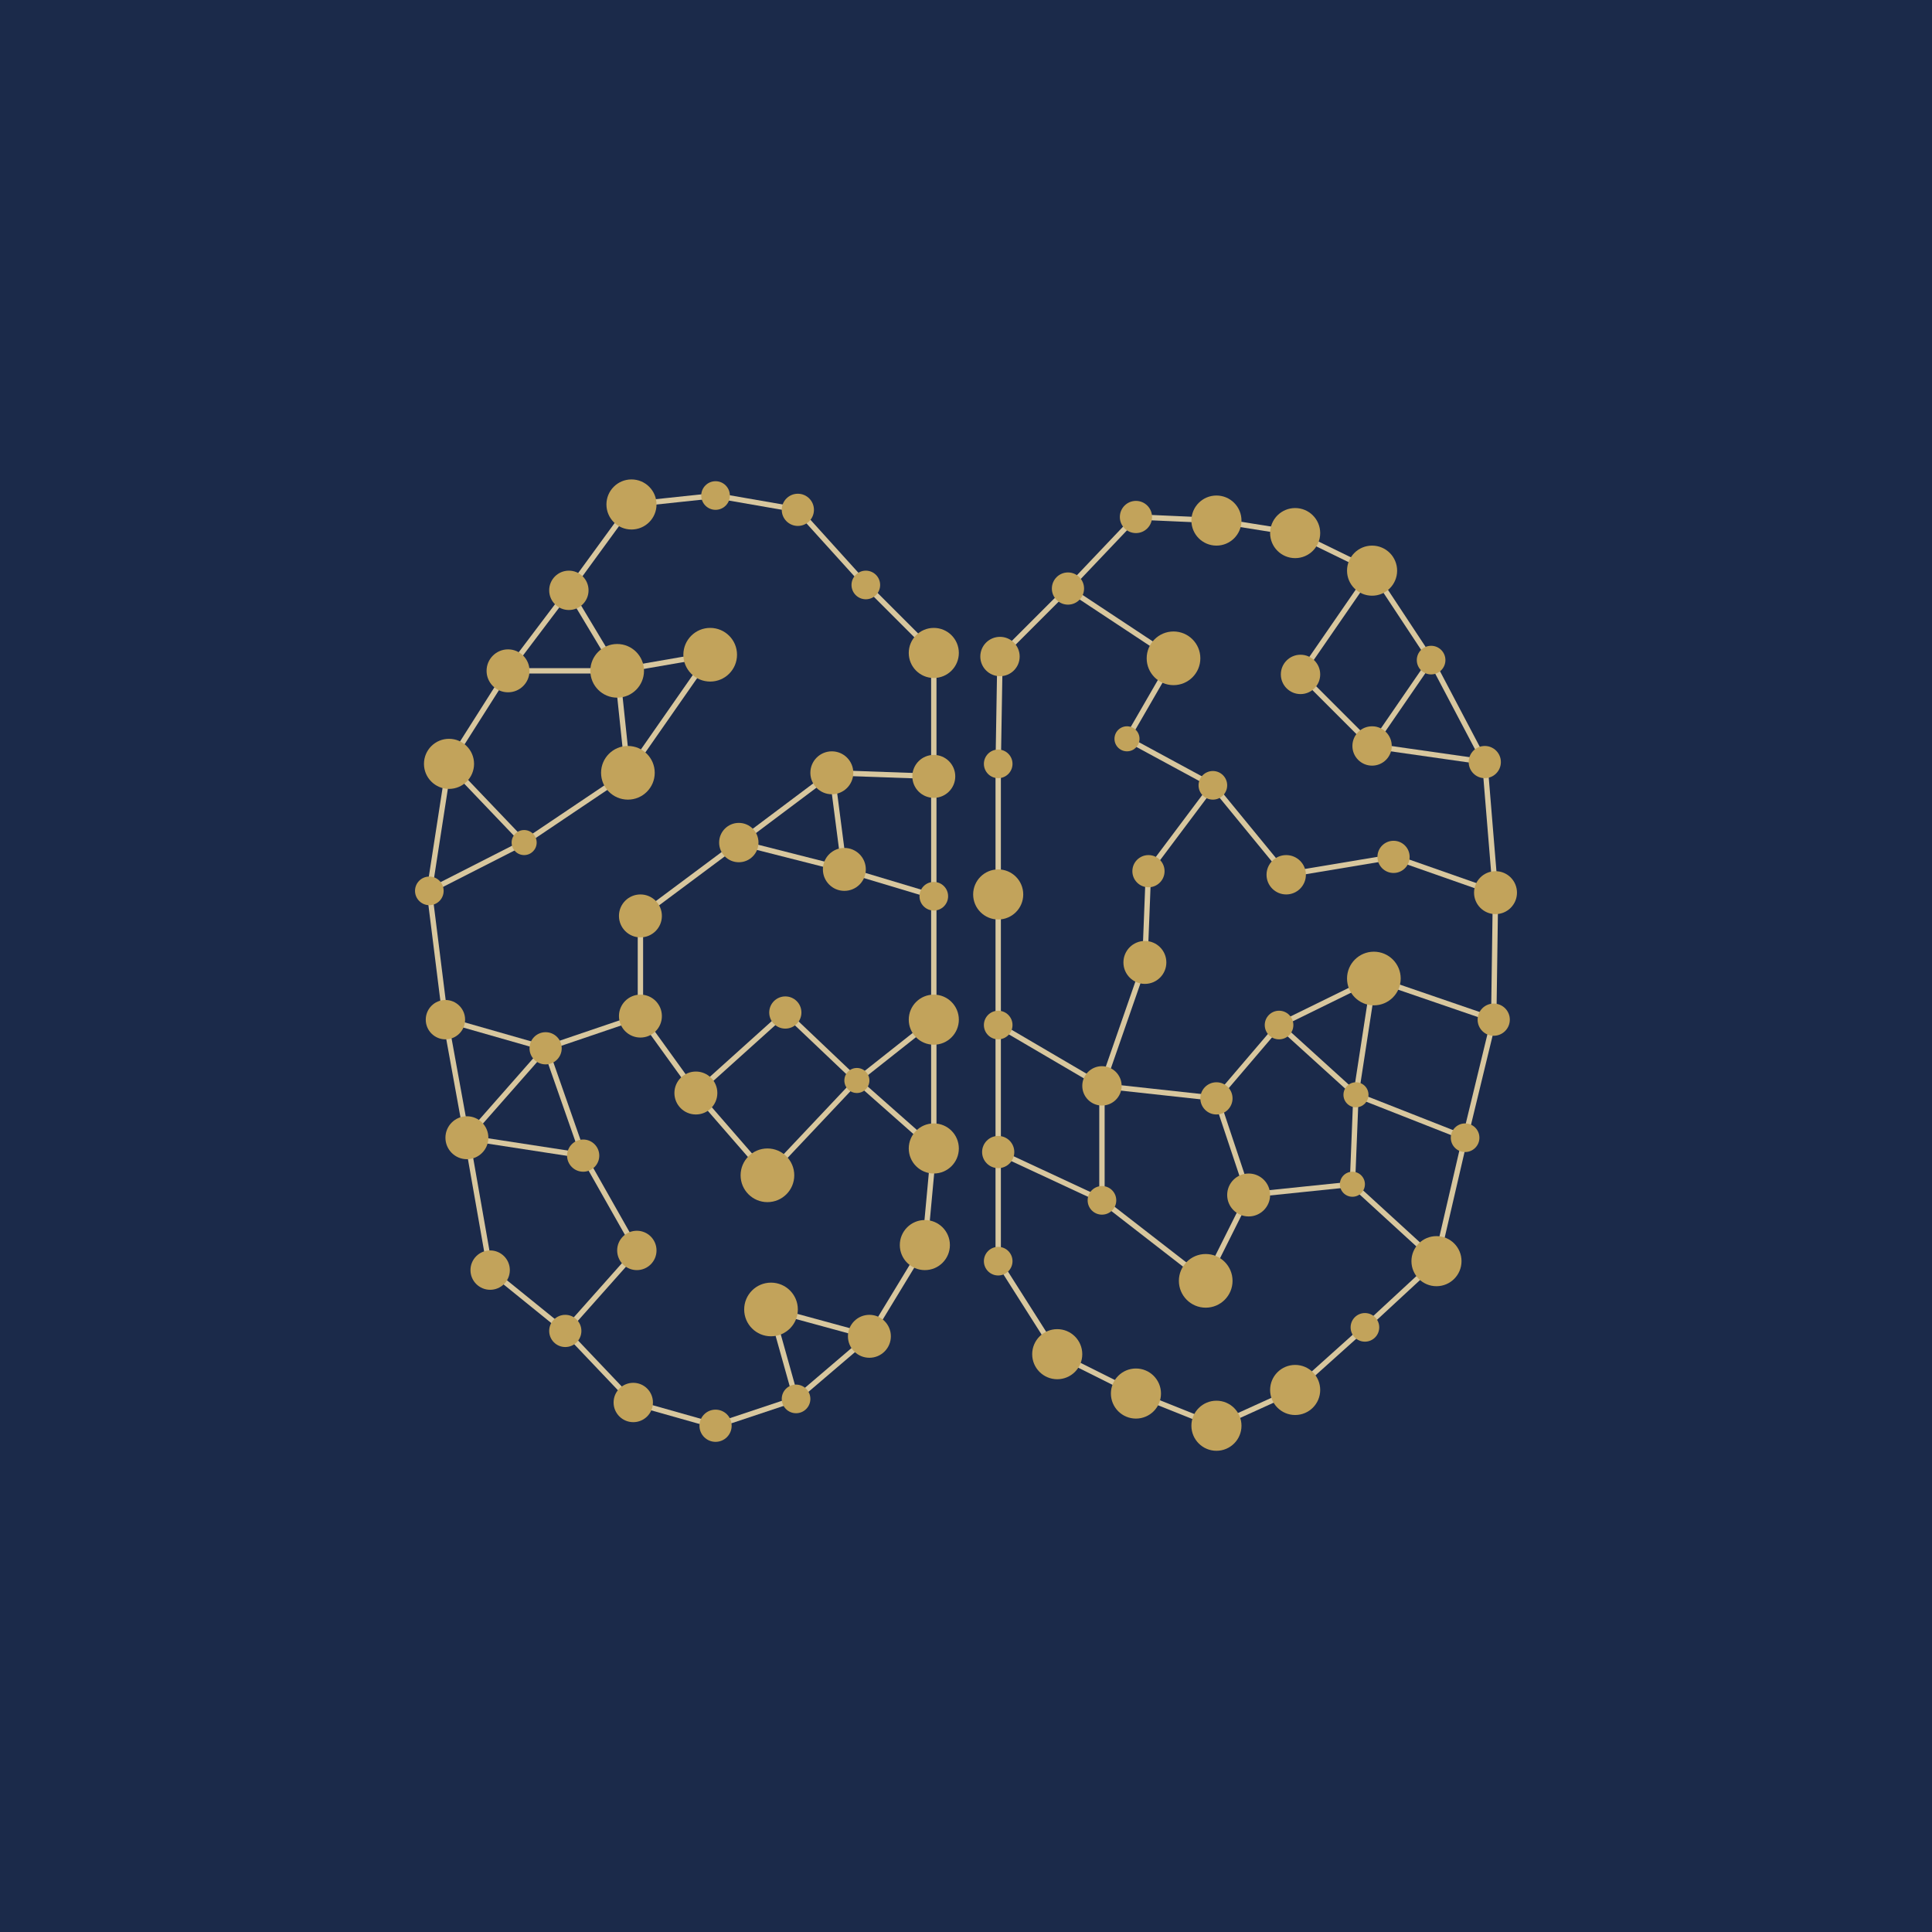
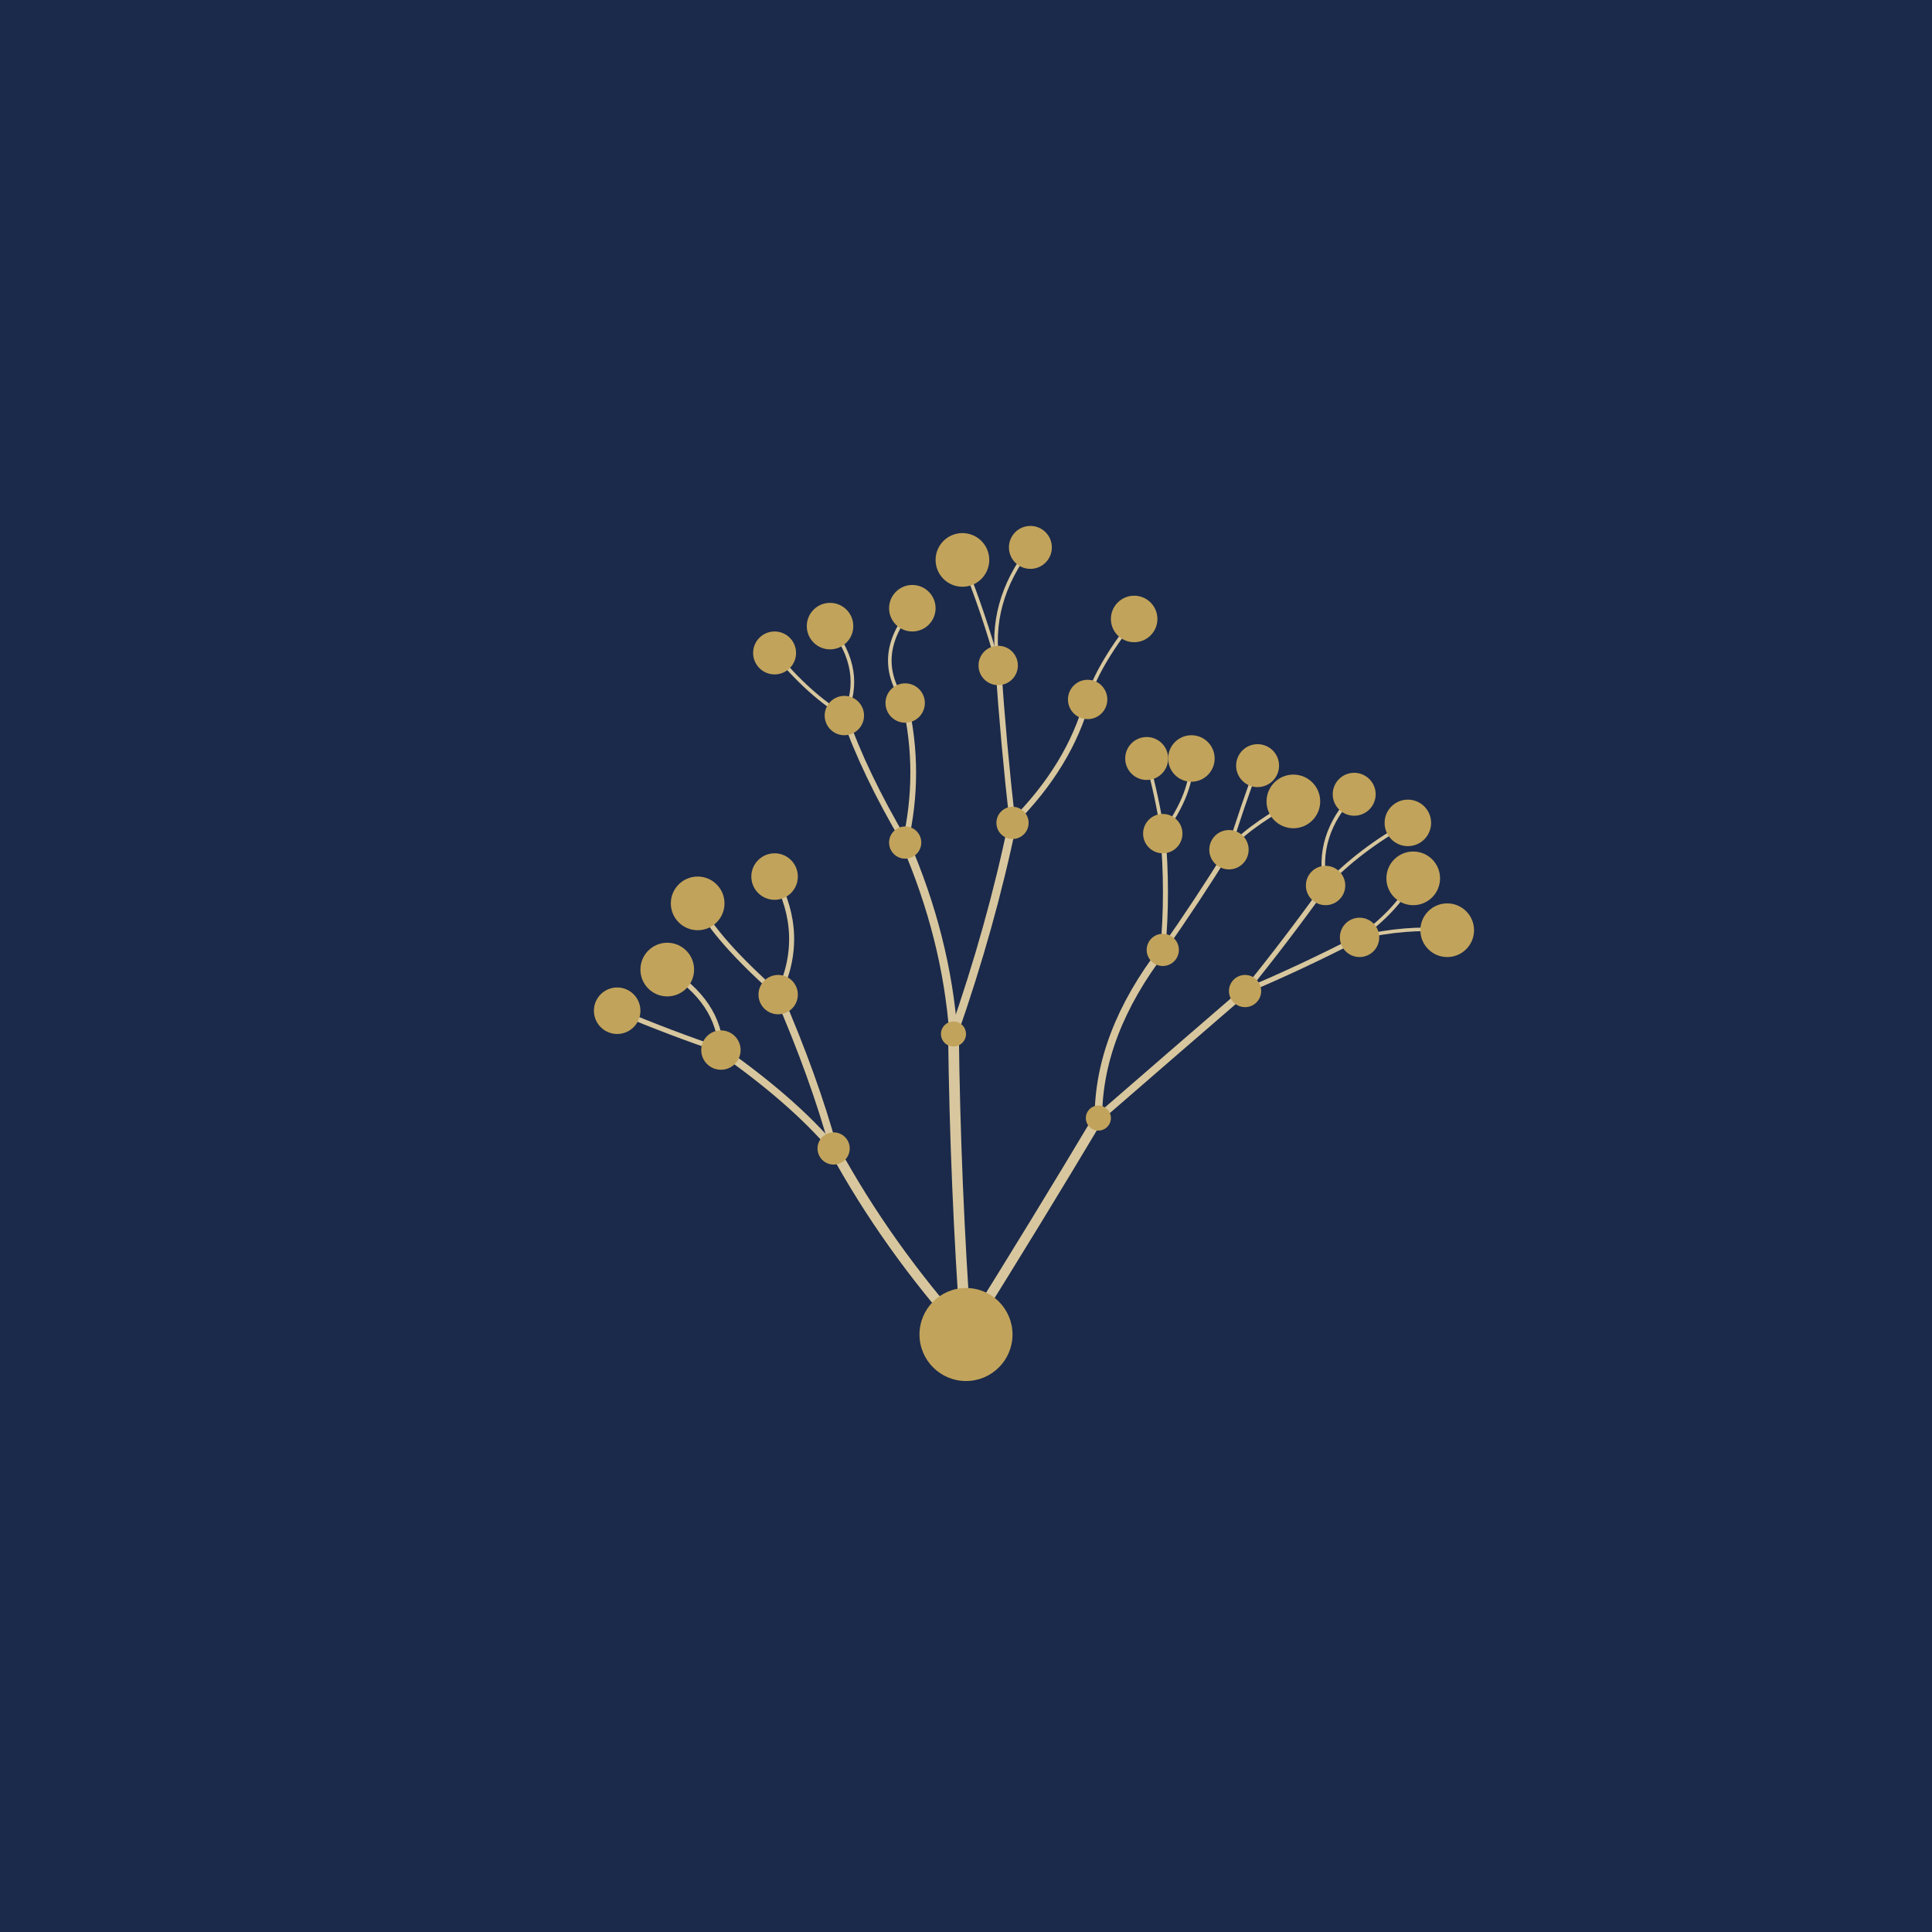
<svg xmlns="http://www.w3.org/2000/svg" viewBox="0 0 1080 1080" width="1080" height="1080">
  <rect width="1080" height="1080" fill="#1B2A4A" />
-   <g transform="translate(240,220) scale(1.0)">
-     <g stroke="#D8C79E" stroke-width="3" opacity="1">
-       <line x1="160" y1="57" x2="206" y2="65" />
-       <line x1="160" y1="57" x2="113" y2="62" />
-       <line x1="206" y1="65" x2="244" y2="107" />
-       <line x1="244" y1="107" x2="282" y2="145" />
-       <line x1="282" y1="145" x2="282" y2="214" />
-       <line x1="282" y1="214" x2="282" y2="281" />
-       <line x1="282" y1="214" x2="225" y2="212" />
-       <line x1="282" y1="281" x2="282" y2="350" />
-       <line x1="282" y1="281" x2="232" y2="266" />
-       <line x1="282" y1="350" x2="282" y2="422" />
-       <line x1="282" y1="350" x2="239" y2="384" />
-       <line x1="282" y1="422" x2="277" y2="476" />
-       <line x1="282" y1="422" x2="239" y2="384" />
-       <line x1="277" y1="476" x2="246" y2="527" />
-       <line x1="246" y1="527" x2="205" y2="562" />
-       <line x1="246" y1="527" x2="191" y2="512" />
-       <line x1="205" y1="562" x2="160" y2="577" />
-       <line x1="205" y1="562" x2="191" y2="512" />
-       <line x1="160" y1="577" x2="114" y2="564" />
-       <line x1="114" y1="564" x2="76" y2="524" />
-       <line x1="76" y1="524" x2="34" y2="490" />
-       <line x1="76" y1="524" x2="116" y2="479" />
-       <line x1="34" y1="490" x2="21" y2="416" />
-       <line x1="21" y1="416" x2="9" y2="350" />
-       <line x1="21" y1="416" x2="86" y2="426" />
-       <line x1="21" y1="416" x2="65" y2="366" />
-       <line x1="9" y1="350" x2="0" y2="278" />
-       <line x1="9" y1="350" x2="65" y2="366" />
-       <line x1="0" y1="278" x2="11" y2="207" />
-       <line x1="0" y1="278" x2="53" y2="251" />
-       <line x1="11" y1="207" x2="44" y2="155" />
-       <line x1="11" y1="207" x2="53" y2="251" />
-       <line x1="44" y1="155" x2="78" y2="110" />
-       <line x1="44" y1="155" x2="105" y2="155" />
-       <line x1="78" y1="110" x2="113" y2="62" />
-       <line x1="78" y1="110" x2="105" y2="155" />
-       <line x1="189" y1="437" x2="239" y2="384" />
-       <line x1="189" y1="437" x2="149" y2="391" />
-       <line x1="239" y1="384" x2="199" y2="346" />
-       <line x1="86" y1="426" x2="116" y2="479" />
-       <line x1="86" y1="426" x2="65" y2="366" />
-       <line x1="105" y1="155" x2="157" y2="146" />
-       <line x1="105" y1="155" x2="111" y2="212" />
-       <line x1="53" y1="251" x2="111" y2="212" />
-       <line x1="157" y1="146" x2="111" y2="212" />
-       <line x1="225" y1="212" x2="232" y2="266" />
-       <line x1="225" y1="212" x2="173" y2="251" />
-       <line x1="65" y1="366" x2="118" y2="348" />
-       <line x1="232" y1="266" x2="173" y2="251" />
-       <line x1="199" y1="346" x2="149" y2="391" />
-       <line x1="149" y1="391" x2="118" y2="348" />
-       <line x1="118" y1="292" x2="173" y2="251" />
-       <line x1="118" y1="292" x2="118" y2="348" />
-       <line x1="440" y1="71" x2="484" y2="78" />
-       <line x1="440" y1="71" x2="395" y2="69" />
-       <line x1="484" y1="78" x2="527" y2="99" />
-       <line x1="527" y1="99" x2="560" y2="149" />
-       <line x1="527" y1="99" x2="487" y2="157" />
-       <line x1="560" y1="149" x2="590" y2="206" />
-       <line x1="560" y1="149" x2="527" y2="197" />
-       <line x1="590" y1="206" x2="596" y2="279" />
-       <line x1="590" y1="206" x2="527" y2="197" />
-       <line x1="596" y1="279" x2="595" y2="350" />
-       <line x1="596" y1="279" x2="539" y2="259" />
-       <line x1="595" y1="350" x2="579" y2="416" />
-       <line x1="595" y1="350" x2="528" y2="327" />
-       <line x1="579" y1="416" x2="563" y2="485" />
-       <line x1="579" y1="416" x2="518" y2="392" />
-       <line x1="563" y1="485" x2="523" y2="522" />
-       <line x1="563" y1="485" x2="516" y2="442" />
-       <line x1="523" y1="522" x2="484" y2="557" />
-       <line x1="484" y1="557" x2="440" y2="577" />
-       <line x1="440" y1="577" x2="395" y2="559" />
-       <line x1="395" y1="559" x2="351" y2="537" />
-       <line x1="351" y1="537" x2="318" y2="485" />
-       <line x1="318" y1="485" x2="318" y2="424" />
-       <line x1="318" y1="424" x2="318" y2="353" />
-       <line x1="318" y1="424" x2="376" y2="451" />
-       <line x1="318" y1="353" x2="318" y2="280" />
-       <line x1="318" y1="353" x2="376" y2="387" />
-       <line x1="318" y1="280" x2="318" y2="207" />
-       <line x1="318" y1="207" x2="319" y2="147" />
-       <line x1="319" y1="147" x2="357" y2="109" />
-       <line x1="357" y1="109" x2="395" y2="69" />
-       <line x1="357" y1="109" x2="416" y2="148" />
-       <line x1="518" y1="392" x2="516" y2="442" />
-       <line x1="518" y1="392" x2="528" y2="327" />
-       <line x1="518" y1="392" x2="475" y2="353" />
-       <line x1="390" y1="193" x2="416" y2="148" />
-       <line x1="390" y1="193" x2="438" y2="219" />
-       <line x1="539" y1="259" x2="479" y2="269" />
-       <line x1="376" y1="451" x2="434" y2="496" />
-       <line x1="376" y1="451" x2="376" y2="387" />
-       <line x1="458" y1="448" x2="516" y2="442" />
-       <line x1="458" y1="448" x2="434" y2="496" />
-       <line x1="458" y1="448" x2="440" y2="394" />
-       <line x1="487" y1="157" x2="527" y2="197" />
-       <line x1="528" y1="327" x2="475" y2="353" />
-       <line x1="376" y1="387" x2="400" y2="318" />
-       <line x1="376" y1="387" x2="440" y2="394" />
-       <line x1="400" y1="318" x2="402" y2="267" />
-       <line x1="479" y1="269" x2="438" y2="219" />
-       <line x1="440" y1="394" x2="475" y2="353" />
-       <line x1="438" y1="219" x2="402" y2="267" />
+   <g transform="translate(240,110) scale(1.0)">
+     <g fill="none" stroke="#D8C79E" opacity="1" stroke-linecap="round">
+       <path d="M 300 636 Q 256 587 226 532" stroke-width="5.6" />
+       <path d="M 226 532 Q 215 492 195 446" stroke-width="4.2" />
+       <path d="M 195 446 Q 211 413 193 380" stroke-width="2.8" />
+       <path d="M 195 446 Q 160 415 150 395" stroke-width="2.8" />
+       <path d="M 226 532 Q 203 505 163 477" stroke-width="4.2" />
+       <path d="M 163 477 Q 162 450 133 432" stroke-width="2.8" />
+       <path d="M 163 477 Q 136 468 105 455" stroke-width="2.8" />
+       <path d="M 300 636 Q 294 552 293 468" stroke-width="6.0" />
+       <path d="M 293 468 Q 314 408 326 350" stroke-width="4.6" />
+       <path d="M 326 350 Q 358 318 368 281" stroke-width="3.2" />
+       <path d="M 368 281 Q 373 263 394 236" stroke-width="2.0" />
+       <path d="M 326 350 Q 321 306 318 262" stroke-width="3.2" />
+       <path d="M 318 262 Q 312 227 336 196" stroke-width="2.0" />
+       <path d="M 318 262 Q 310 233 298 203" stroke-width="2.0" />
+       <path d="M 293 468 Q 289 414 266 361" stroke-width="4.6" />
+       <path d="M 266 361 Q 275 322 266 283" stroke-width="3.2" />
+       <path d="M 266 283 Q 247 257 270 230" stroke-width="2.0" />
+       <path d="M 266 361 Q 243 322 232 290" stroke-width="3.2" />
+       <path d="M 232 290 Q 244 265 224 240" stroke-width="2.0" />
+       <path d="M 232 290 Q 213 279 193 255" stroke-width="2.0" />
+       <path d="M 300 636 Q 340 572 374 515" stroke-width="5.6" />
+       <path d="M 374 515 Q 412 482 456 444" stroke-width="4.2" />
+       <path d="M 456 444 Q 487 431 520 414" stroke-width="2.8" />
+       <path d="M 520 414 Q 546 408 569 410" stroke-width="2.0" />
+       <path d="M 520 414 Q 542 398 550 381" stroke-width="2.0" />
+       <path d="M 456 444 Q 478 417 501 385" stroke-width="2.8" />
+       <path d="M 501 385 Q 520 365 547 350" stroke-width="2.0" />
+       <path d="M 501 385 Q 495 357 517 334" stroke-width="2.0" />
+       <path d="M 374 515 Q 374 468 410 421" stroke-width="4.2" />
+       <path d="M 410 421 Q 429 394 447 365" stroke-width="2.8" />
+       <path d="M 447 365 Q 455 354 483 338" stroke-width="2.0" />
+       <path d="M 447 365 Q 454 342 463 318" stroke-width="2.0" />
+       <path d="M 410 421 Q 413 389 410 356" stroke-width="2.8" />
+       <path d="M 410 356 Q 427 333 426 314" stroke-width="2.0" />
+       <path d="M 410 356 Q 407 336 401 314" stroke-width="2.0" />
    </g>
    <g fill="#C2A35B">
-       <circle cx="160" cy="57" r="8" />
-       <circle cx="206" cy="65" r="9" />
-       <circle cx="244" cy="107" r="8" />
-       <circle cx="282" cy="145" r="14" />
-       <circle cx="282" cy="214" r="12" />
-       <circle cx="282" cy="281" r="8" />
-       <circle cx="282" cy="350" r="14" />
-       <circle cx="282" cy="422" r="14" />
-       <circle cx="277" cy="476" r="14" />
-       <circle cx="246" cy="527" r="12" />
-       <circle cx="205" cy="562" r="8" />
-       <circle cx="160" cy="577" r="9" />
-       <circle cx="114" cy="564" r="11" />
-       <circle cx="76" cy="524" r="9" />
-       <circle cx="34" cy="490" r="11" />
-       <circle cx="21" cy="416" r="12" />
-       <circle cx="9" cy="350" r="11" />
-       <circle cx="0" cy="278" r="8" />
-       <circle cx="11" cy="207" r="14" />
-       <circle cx="44" cy="155" r="12" />
-       <circle cx="78" cy="110" r="11" />
-       <circle cx="113" cy="62" r="14" />
-       <circle cx="189" cy="437" r="15" />
-       <circle cx="239" cy="384" r="7" />
-       <circle cx="86" cy="426" r="9" />
-       <circle cx="105" cy="155" r="15" />
-       <circle cx="53" cy="251" r="7" />
-       <circle cx="191" cy="512" r="15" />
-       <circle cx="116" cy="479" r="11" />
-       <circle cx="157" cy="146" r="15" />
-       <circle cx="225" cy="212" r="12" />
-       <circle cx="111" cy="212" r="15" />
-       <circle cx="65" cy="366" r="9" />
-       <circle cx="232" cy="266" r="12" />
-       <circle cx="199" cy="346" r="9" />
-       <circle cx="149" cy="391" r="12" />
-       <circle cx="118" cy="292" r="12" />
-       <circle cx="173" cy="251" r="11" />
-       <circle cx="118" cy="348" r="12" />
-       <circle cx="440" cy="71" r="14" />
-       <circle cx="484" cy="78" r="14" />
-       <circle cx="527" cy="99" r="14" />
-       <circle cx="560" cy="149" r="8" />
-       <circle cx="590" cy="206" r="9" />
-       <circle cx="596" cy="279" r="12" />
-       <circle cx="595" cy="350" r="9" />
-       <circle cx="579" cy="416" r="8" />
-       <circle cx="563" cy="485" r="14" />
-       <circle cx="523" cy="522" r="8" />
-       <circle cx="484" cy="557" r="14" />
-       <circle cx="440" cy="577" r="14" />
-       <circle cx="395" cy="559" r="14" />
-       <circle cx="351" cy="537" r="14" />
-       <circle cx="318" cy="485" r="8" />
-       <circle cx="318" cy="424" r="9" />
-       <circle cx="318" cy="353" r="8" />
-       <circle cx="318" cy="280" r="14" />
-       <circle cx="318" cy="207" r="8" />
-       <circle cx="319" cy="147" r="11" />
-       <circle cx="357" cy="109" r="9" />
-       <circle cx="395" cy="69" r="9" />
-       <circle cx="518" cy="392" r="7" />
-       <circle cx="390" cy="193" r="7" />
-       <circle cx="539" cy="259" r="9" />
-       <circle cx="376" cy="451" r="8" />
-       <circle cx="458" cy="448" r="12" />
-       <circle cx="516" cy="442" r="7" />
-       <circle cx="416" cy="148" r="15" />
-       <circle cx="487" cy="157" r="11" />
-       <circle cx="434" cy="496" r="15" />
-       <circle cx="527" cy="197" r="11" />
-       <circle cx="528" cy="327" r="15" />
-       <circle cx="376" cy="387" r="11" />
-       <circle cx="400" cy="318" r="12" />
-       <circle cx="479" cy="269" r="11" />
-       <circle cx="440" cy="394" r="9" />
-       <circle cx="438" cy="219" r="8" />
-       <circle cx="402" cy="267" r="9" />
-       <circle cx="475" cy="353" r="8" />
+       <circle cx="300" cy="636" r="26" />
+       <circle cx="226" cy="532" r="9" />
+       <circle cx="195" cy="446" r="11" />
+       <circle cx="193" cy="380" r="13" />
+       <circle cx="150" cy="395" r="15" />
+       <circle cx="163" cy="477" r="11" />
+       <circle cx="133" cy="432" r="15" />
+       <circle cx="105" cy="455" r="13" />
+       <circle cx="293" cy="468" r="7" />
+       <circle cx="326" cy="350" r="9" />
+       <circle cx="368" cy="281" r="11" />
+       <circle cx="394" cy="236" r="13" />
+       <circle cx="318" cy="262" r="11" />
+       <circle cx="336" cy="196" r="12" />
+       <circle cx="298" cy="203" r="15" />
+       <circle cx="266" cy="361" r="9" />
+       <circle cx="266" cy="283" r="11" />
+       <circle cx="270" cy="230" r="13" />
+       <circle cx="232" cy="290" r="11" />
+       <circle cx="224" cy="240" r="13" />
+       <circle cx="193" cy="255" r="12" />
+       <circle cx="374" cy="515" r="7" />
+       <circle cx="456" cy="444" r="9" />
+       <circle cx="520" cy="414" r="11" />
+       <circle cx="569" cy="410" r="15" />
+       <circle cx="550" cy="381" r="15" />
+       <circle cx="501" cy="385" r="11" />
+       <circle cx="547" cy="350" r="13" />
+       <circle cx="517" cy="334" r="12" />
+       <circle cx="410" cy="421" r="9" />
+       <circle cx="447" cy="365" r="11" />
+       <circle cx="483" cy="338" r="15" />
+       <circle cx="463" cy="318" r="12" />
+       <circle cx="410" cy="356" r="11" />
+       <circle cx="426" cy="314" r="13" />
+       <circle cx="401" cy="314" r="12" />
    </g>
  </g>
</svg>
